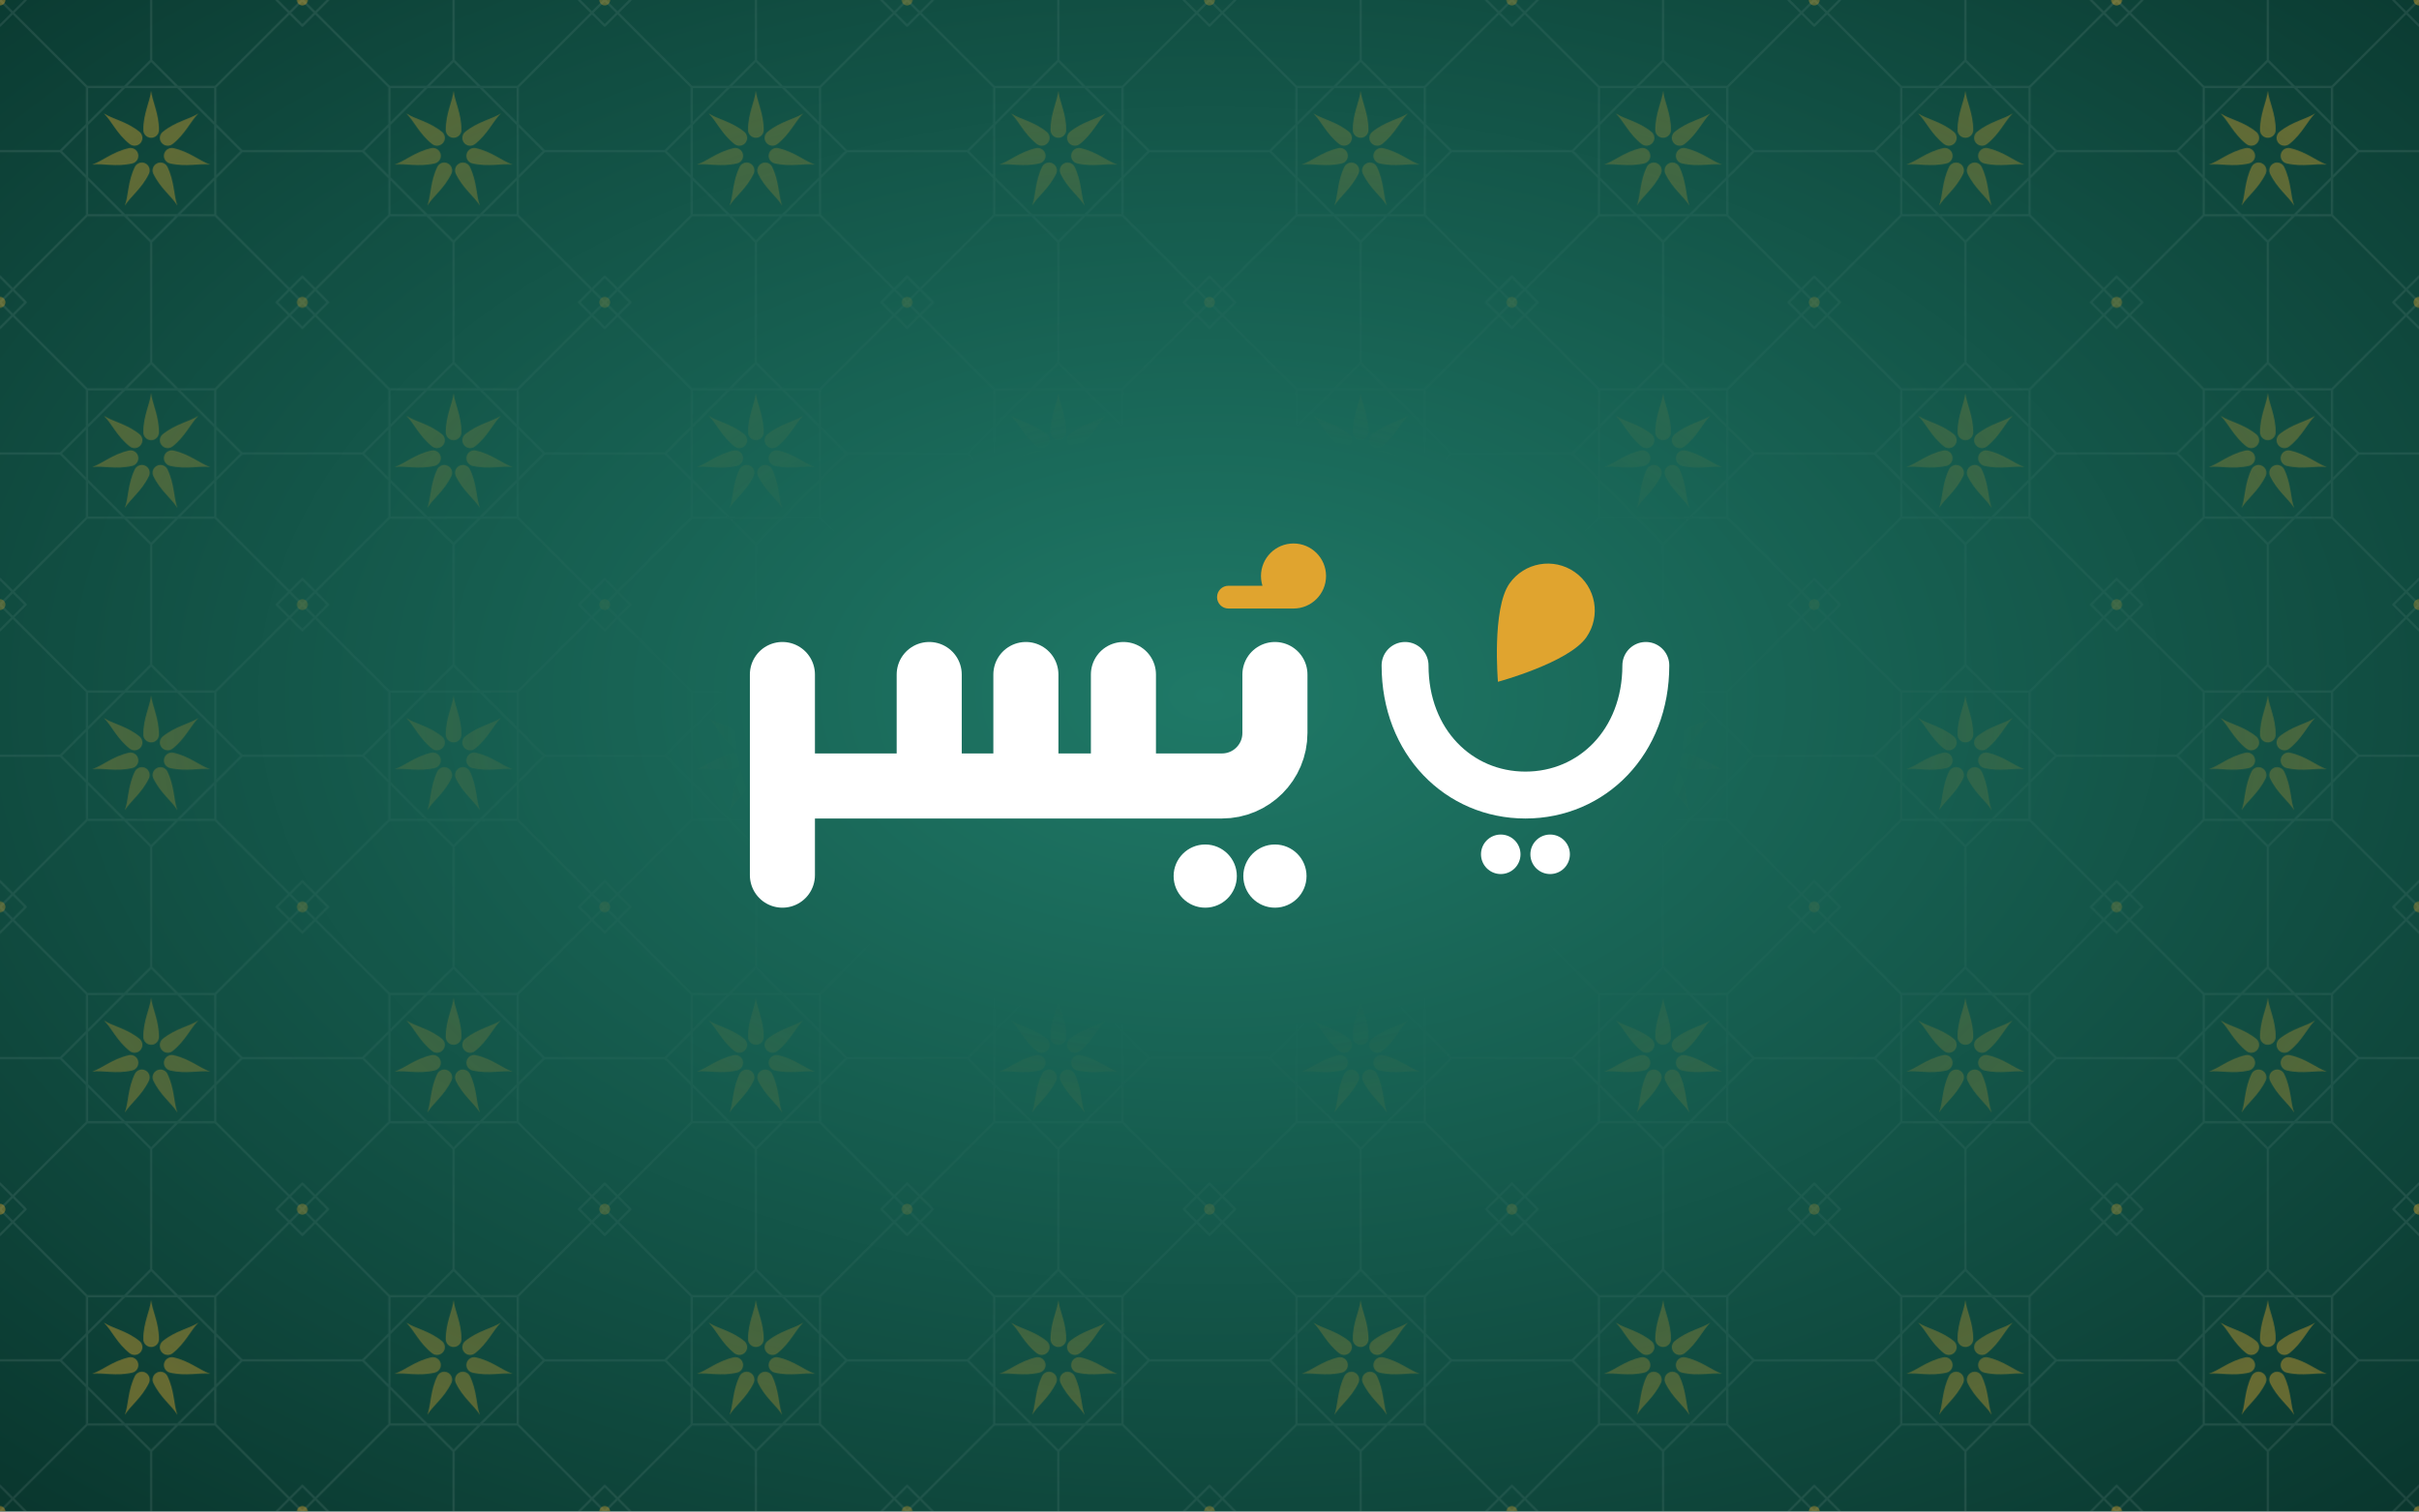
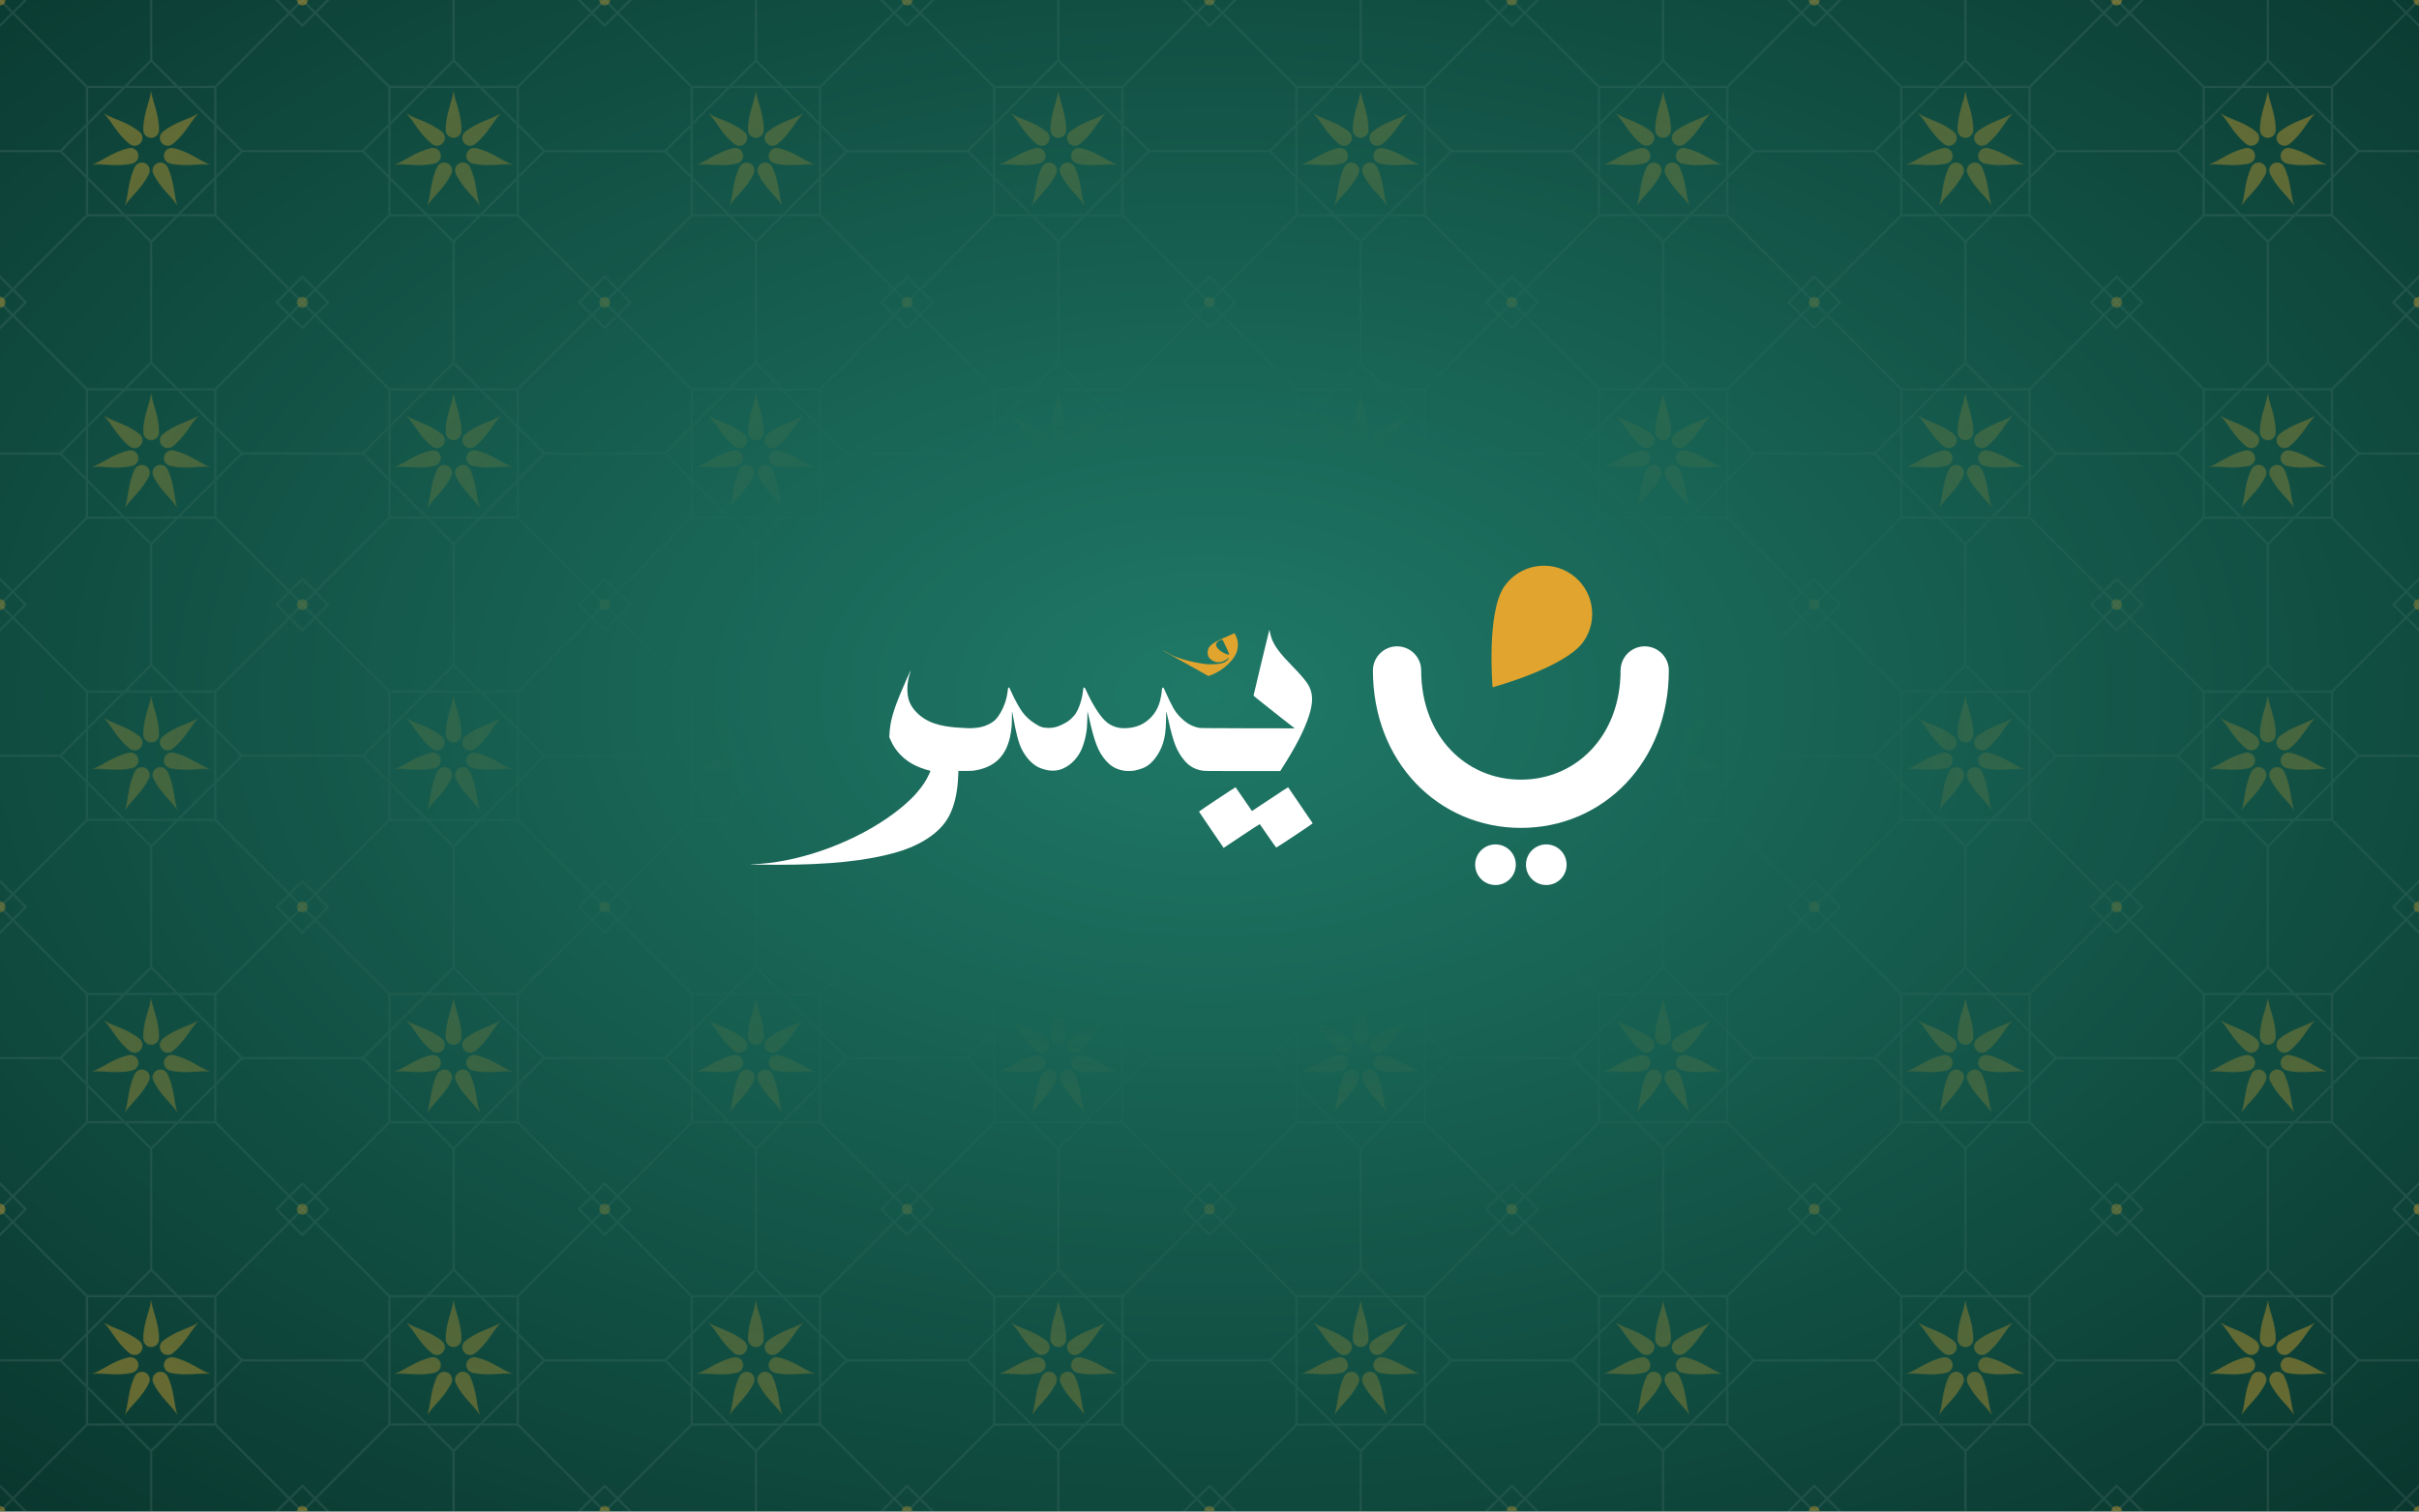
<svg xmlns="http://www.w3.org/2000/svg" width="1920" height="1200" viewBox="0 0 1920 1200" role="img" aria-label="يُسر — Yusr">
  <defs>
    <radialGradient id="yusr-bg-brand-ground" cx="0.5" cy="0.46" r="0.78">
      <stop offset="0" stop-color="#1F7967" />
      <stop offset="1" stop-color="#08322A" />
    </radialGradient>
    <radialGradient id="yusr-bg-brand-fade" cx="0.5" cy="0.48" r="0.64">
      <stop offset="0.3" stop-color="#000" />
      <stop offset="0.95" stop-color="#FFF" />
    </radialGradient>
    <mask id="yusr-bg-brand-mask" maskUnits="userSpaceOnUse" x="0" y="0" width="1920" height="1200">
      <rect width="1920" height="1200" fill="url(#yusr-bg-brand-fade)" />
    </mask>
    <pattern id="yusr-bg-brand-tile" width="240" height="240" patternUnits="userSpaceOnUse">
      <path d="M170.91 170.91L69.09 170.91L69.09 69.09L170.91 69.09ZM192 120L120 192L48 120L120 48ZM192 120L240 120M120 192L120 240M48 120L0 120M120 48L120 0M170.91 170.91L240 240M69.09 170.91L0 240M69.09 69.09L0 0M170.91 69.09L240 0M0 -20.4L20.4 0L0 20.4L-20.4 0ZM240 -20.4L260.4 0L240 20.4L219.6 0ZM0 219.6L20.4 240L0 260.4L-20.4 240ZM240 219.6L260.4 240L240 260.4L219.6 240Z" fill="none" stroke="#FFFFFF" stroke-opacity="0.085" stroke-width="1.83" stroke-linecap="round" stroke-linejoin="round" />
      <path d="M120 72C119.06 80.74 113.76 89.97 113.76 103.2A6.24 6.24 0 0 0 126.24 103.2C126.24 89.97 120.94 80.74 120 72ZM157.53 90.07C150.11 94.79 139.59 96.4 129.24 104.65A6.24 6.24 0 0 0 137.03 114.4C147.37 106.16 151.28 96.25 157.53 90.07ZM166.8 130.68C158.49 127.82 150.66 120.6 137.77 117.65A6.24 6.24 0 0 0 134.99 129.82C147.89 132.77 158.07 129.65 166.8 130.68ZM140.83 163.25C137.88 154.97 138.65 144.35 132.91 132.43A6.24 6.24 0 0 0 121.67 137.84C127.41 149.76 136.19 155.78 140.83 163.25ZM99.17 163.25C103.81 155.78 112.59 149.76 118.33 137.84A6.24 6.24 0 0 0 107.09 132.43C101.35 144.35 102.12 154.97 99.17 163.25ZM73.2 130.68C81.93 129.65 92.11 132.77 105.01 129.82A6.24 6.24 0 0 0 102.23 117.65C89.34 120.6 81.51 127.82 73.2 130.68ZM82.47 90.07C88.72 96.25 92.63 106.16 102.97 114.4A6.24 6.24 0 0 0 110.76 104.65C100.41 96.4 89.89 94.79 82.47 90.07ZM4.32 0A4.32 4.32 0 1 0 -4.32 0A4.32 4.32 0 1 0 4.32 0ZM244.32 0A4.32 4.32 0 1 0 235.68 0A4.32 4.32 0 1 0 244.32 0ZM4.32 240A4.32 4.32 0 1 0 -4.32 240A4.32 4.32 0 1 0 4.32 240ZM244.32 240A4.32 4.32 0 1 0 235.68 240A4.32 4.32 0 1 0 244.32 240Z" fill="#E0A42F" fill-opacity="0.42" />
    </pattern>
  </defs>
  <rect width="1920" height="1200" fill="url(#yusr-bg-brand-ground)" />
  <rect width="1920" height="1200" fill="url(#yusr-bg-brand-tile)" mask="url(#yusr-bg-brand-mask)" />
-   <g transform="translate(659.13 410.69) scale(4.9)">
-     <path d="M72 25.47L72 34.95A8.58 8.58 0 0 1 63.42 43.53L-7.78 43.53M47.46 25.47L47.46 43.53M31.66 25.47L31.66 43.53M16 25.47L16 43.53M-7.78 25.47L-7.78 57.98" fill="none" stroke="#FFFFFF" stroke-width="10.54" stroke-linecap="round" stroke-linejoin="round" />
-     <circle cx="60.71" cy="58.13" r="5.12" fill="#FFFFFF" />
-     <circle cx="72" cy="58.13" r="5.12" fill="#FFFFFF" />
-     <path d="M80.28 9.51A5.27 5.27 0 1 1 69.74 9.51A5.27 5.27 0 1 1 80.28 9.51ZM75.01 11.09L75.01 14.78L64.47 14.78A1.84 1.84 0 0 1 64.47 11.09Z" transform="translate(0 0)" fill="#E0A42F" />
-     <g transform="translate(80.58 0)">
+   <g transform="translate(1045.87 411.32) scale(5.04)">
+     <path d="M-88.27 54.58C-88.88 54.57 -89.34 54.54 -89.3 54.53C-89.26 54.51 -89.04 54.5 -88.82 54.5C-88.59 54.5 -88.15 54.48 -87.83 54.46C-80.79 53.96 -72.5 50.82 -66.7 46.48C-64.27 44.66 -62.65 42.96 -61.62 41.17C-61.38 40.74 -60.99 39.92 -60.99 39.83C-60.99 39.81 -61.05 39.78 -61.13 39.77C-61.4 39.72 -62.18 39.47 -62.63 39.29C-63.9 38.79 -64.88 38.14 -65.76 37.23C-66.41 36.55 -66.9 35.81 -67.28 34.93L-67.46 34.52L-67.44 34.04C-67.33 32.07 -66.9 30.48 -65.64 27.46C-65.02 25.97 -64.1 23.91 -64.06 23.95C-64.06 23.95 -64.13 24.16 -64.21 24.42C-64.73 25.98 -64.76 27.8 -64.28 28.97C-64.03 29.56 -63.71 30.04 -63.21 30.56C-61.65 32.17 -59.58 32.88 -56.04 33.04C-55.54 33.06 -55.05 33.09 -54.96 33.1C-54.87 33.11 -54.55 33.1 -54.25 33.08C-53.22 33.01 -52.55 32.85 -51.83 32.49C-50.98 32.08 -50.52 31.62 -49.98 30.71C-49.34 29.6 -48.95 28.44 -48.82 27.21C-48.78 26.79 -48.74 26.68 -48.65 26.68C-48.57 26.68 -48.51 26.78 -48.26 27.36C-47.79 28.43 -47 29.88 -46.52 30.53C-45.99 31.23 -45.45 31.75 -44.69 32.26C-43.78 32.87 -43.28 33.05 -42.41 33.05C-41.83 33.05 -41.51 33 -40.95 32.82C-40.51 32.68 -39.74 32.29 -39.34 32.02C-38.94 31.75 -38.37 31.18 -38.12 30.8C-37.58 29.98 -37.1 28.52 -36.97 27.26C-36.94 26.98 -36.89 26.74 -36.87 26.71C-36.83 26.68 -36.8 26.68 -36.73 26.71C-36.66 26.74 -36.58 26.88 -36.45 27.18C-35.59 29.12 -34.4 31.03 -33.54 31.86C-33.13 32.26 -32.82 32.48 -32.33 32.71C-31.65 33.03 -30.88 33.15 -29.99 33.08C-28.46 32.96 -27.33 32.46 -26.34 31.47C-25.59 30.73 -25.11 29.86 -24.81 28.74C-24.69 28.27 -24.54 27.37 -24.54 27.08C-24.54 26.87 -24.47 26.71 -24.37 26.69C-24.28 26.67 -24.19 26.83 -23.93 27.47C-23.64 28.15 -22.95 29.55 -22.69 29.99C-22.36 30.54 -22.04 30.95 -21.6 31.39C-20.7 32.29 -19.89 32.76 -18.83 33.01C-18.48 33.09 -18.46 33.09 -11.04 33.11L-3.61 33.12L-3.73 33.03C-4.25 32.64 -7.64 29.97 -9.47 28.5C-9.81 28.23 -10.09 27.98 -10.1 27.96C-10.11 27.91 -7.64 17.62 -7.61 17.59C-7.6 17.58 -7.59 17.65 -7.57 17.74C-7.53 18.03 -7.36 18.66 -7.25 18.96C-6.83 20.13 -5.95 21.31 -4.04 23.27C-2.79 24.55 -2.12 25.32 -1.64 26.02C-0.72 27.37 -0.64 28.91 -1.38 31.17C-2.1 33.38 -3.47 36.05 -5.55 39.3L-5.9 39.85L-11.89 39.85C-17.5 39.85 -17.91 39.84 -18.24 39.77C-18.94 39.64 -19.49 39.42 -19.97 39.1C-20.4 38.81 -20.64 38.59 -21.01 38.15C-22.17 36.76 -22.71 35.43 -23.46 32.05C-23.63 31.32 -23.78 30.65 -23.81 30.56C-23.85 30.41 -23.86 30.57 -23.88 31.74C-23.91 33.59 -24.05 34.56 -24.43 35.66C-24.98 37.26 -26.12 38.73 -27.22 39.25C-27.59 39.43 -28.24 39.64 -28.74 39.75C-29.27 39.86 -30.13 39.87 -30.63 39.77C-31.81 39.54 -32.62 39.06 -33.41 38.14C-34.57 36.78 -35.14 35.32 -35.98 31.59C-36.12 30.95 -36.24 30.42 -36.25 30.42C-36.26 30.41 -36.27 30.95 -36.28 31.61C-36.3 32.35 -36.33 33.02 -36.37 33.31C-36.52 34.51 -36.85 35.71 -37.25 36.57C-37.98 38.09 -39.24 39.23 -40.65 39.65C-41.16 39.8 -41.93 39.83 -42.54 39.71C-43.02 39.62 -43.64 39.42 -44.02 39.23C-45.21 38.63 -46.34 37.25 -46.92 35.69C-47.24 34.83 -47.6 33.35 -47.9 31.61C-48 31.05 -48.1 30.53 -48.12 30.47C-48.14 30.39 -48.15 30.68 -48.15 31.35C-48.16 32.51 -48.2 33.06 -48.34 33.89C-48.92 37.41 -50.84 39.33 -54.26 39.79C-54.43 39.81 -55.02 39.83 -55.58 39.83L-56.58 39.82L-56.61 40.56C-56.73 43.71 -57.4 46.16 -58.62 47.85C-59.58 49.2 -61.09 50.41 -62.99 51.35C-64.47 52.1 -66.07 52.64 -68.26 53.14C-73.16 54.28 -79.64 54.74 -88.27 54.58ZM-16.75 49.11C-17.82 47.55 -18.69 46.25 -18.69 46.23C-18.69 46.17 -12.96 42.37 -12.93 42.4C-12.91 42.42 -12.33 43.26 -11.63 44.28C-10.94 45.29 -10.36 46.13 -10.35 46.14C-10.34 46.15 -9.06 45.3 -7.51 44.26C-5.95 43.22 -4.67 42.38 -4.65 42.4C-4.6 42.46 -0.8 48.04 -0.78 48.08C-0.76 48.13 -6.47 51.92 -6.53 51.9C-6.55 51.9 -7.14 51.07 -7.83 50.07C-8.52 49.06 -9.1 48.23 -9.12 48.21C-9.14 48.19 -10.42 49.02 -11.98 50.06L-14.81 51.95L-16.75 49.11Z" fill="#FFFFFF" fill-rule="evenodd" />
+     <path d="M-19.93 23.36C-21.4 22.53 -22.84 21.72 -23.13 21.57C-23.73 21.26 -24.21 20.99 -24.37 20.85C-24.43 20.8 -24.16 20.94 -23.77 21.16C-22.92 21.64 -22.62 21.78 -21.68 22.09C-20.81 22.38 -19.81 22.63 -18.79 22.82C-17.65 23.02 -17.4 23.05 -16.52 23.02C-15.41 22.99 -14.82 22.85 -14.4 22.53C-14.2 22.38 -13.95 22.07 -13.99 22.03C-14.01 22.02 -14.11 22.08 -14.23 22.17C-15.09 22.83 -15.96 22.89 -16.72 22.35C-17.16 22.03 -17.34 21.7 -17.33 21.19C-17.33 20.44 -16.97 19.99 -15.92 19.42C-15.44 19.16 -14.36 18.66 -13.56 18.33L-13.08 18.13L-12.91 18.49C-12.64 19.06 -12.56 19.4 -12.56 19.93C-12.57 20.84 -12.86 21.58 -13.51 22.37C-14.23 23.23 -15.08 23.91 -16.03 24.39C-16.46 24.6 -17.13 24.88 -17.21 24.88C-17.24 24.88 -18.46 24.19 -19.93 23.36ZM-13.99 21.32C-14.07 21.06 -14.38 20.36 -14.7 19.73C-15.05 19.03 -14.98 19.07 -15.42 19.27C-15.73 19.41 -15.89 19.55 -15.97 19.76C-16.03 19.92 -16.03 19.94 -15.97 20.12C-15.84 20.51 -15.4 20.93 -14.78 21.24C-14.44 21.41 -13.98 21.55 -13.95 21.5C-13.95 21.48 -13.96 21.4 -13.99 21.32Z" fill="#E0A42F" fill-rule="evenodd" />
+     <g transform="translate(0 0)">
      <path d="M12.5 24c0 12.4 8.7 21 19.5 21s19.5-8.6 19.5-21" fill="none" stroke="#FFFFFF" stroke-width="7.6" stroke-linecap="round" />
      <circle cx="28" cy="54.6" r="3.2" fill="#FFFFFF" />
      <circle cx="36" cy="54.6" r="3.2" fill="#FFFFFF" />
      <path d="M32 8.5c0 0-7.6 9.1-7.6 14.1a7.6 7.6 0 0 0 15.2 0c0-5-7.6-14.1-7.6-14.1Z" fill="#E0A42F" transform="translate(3 -5.5) rotate(-145 32 21.5)" />
    </g>
  </g>
</svg>
